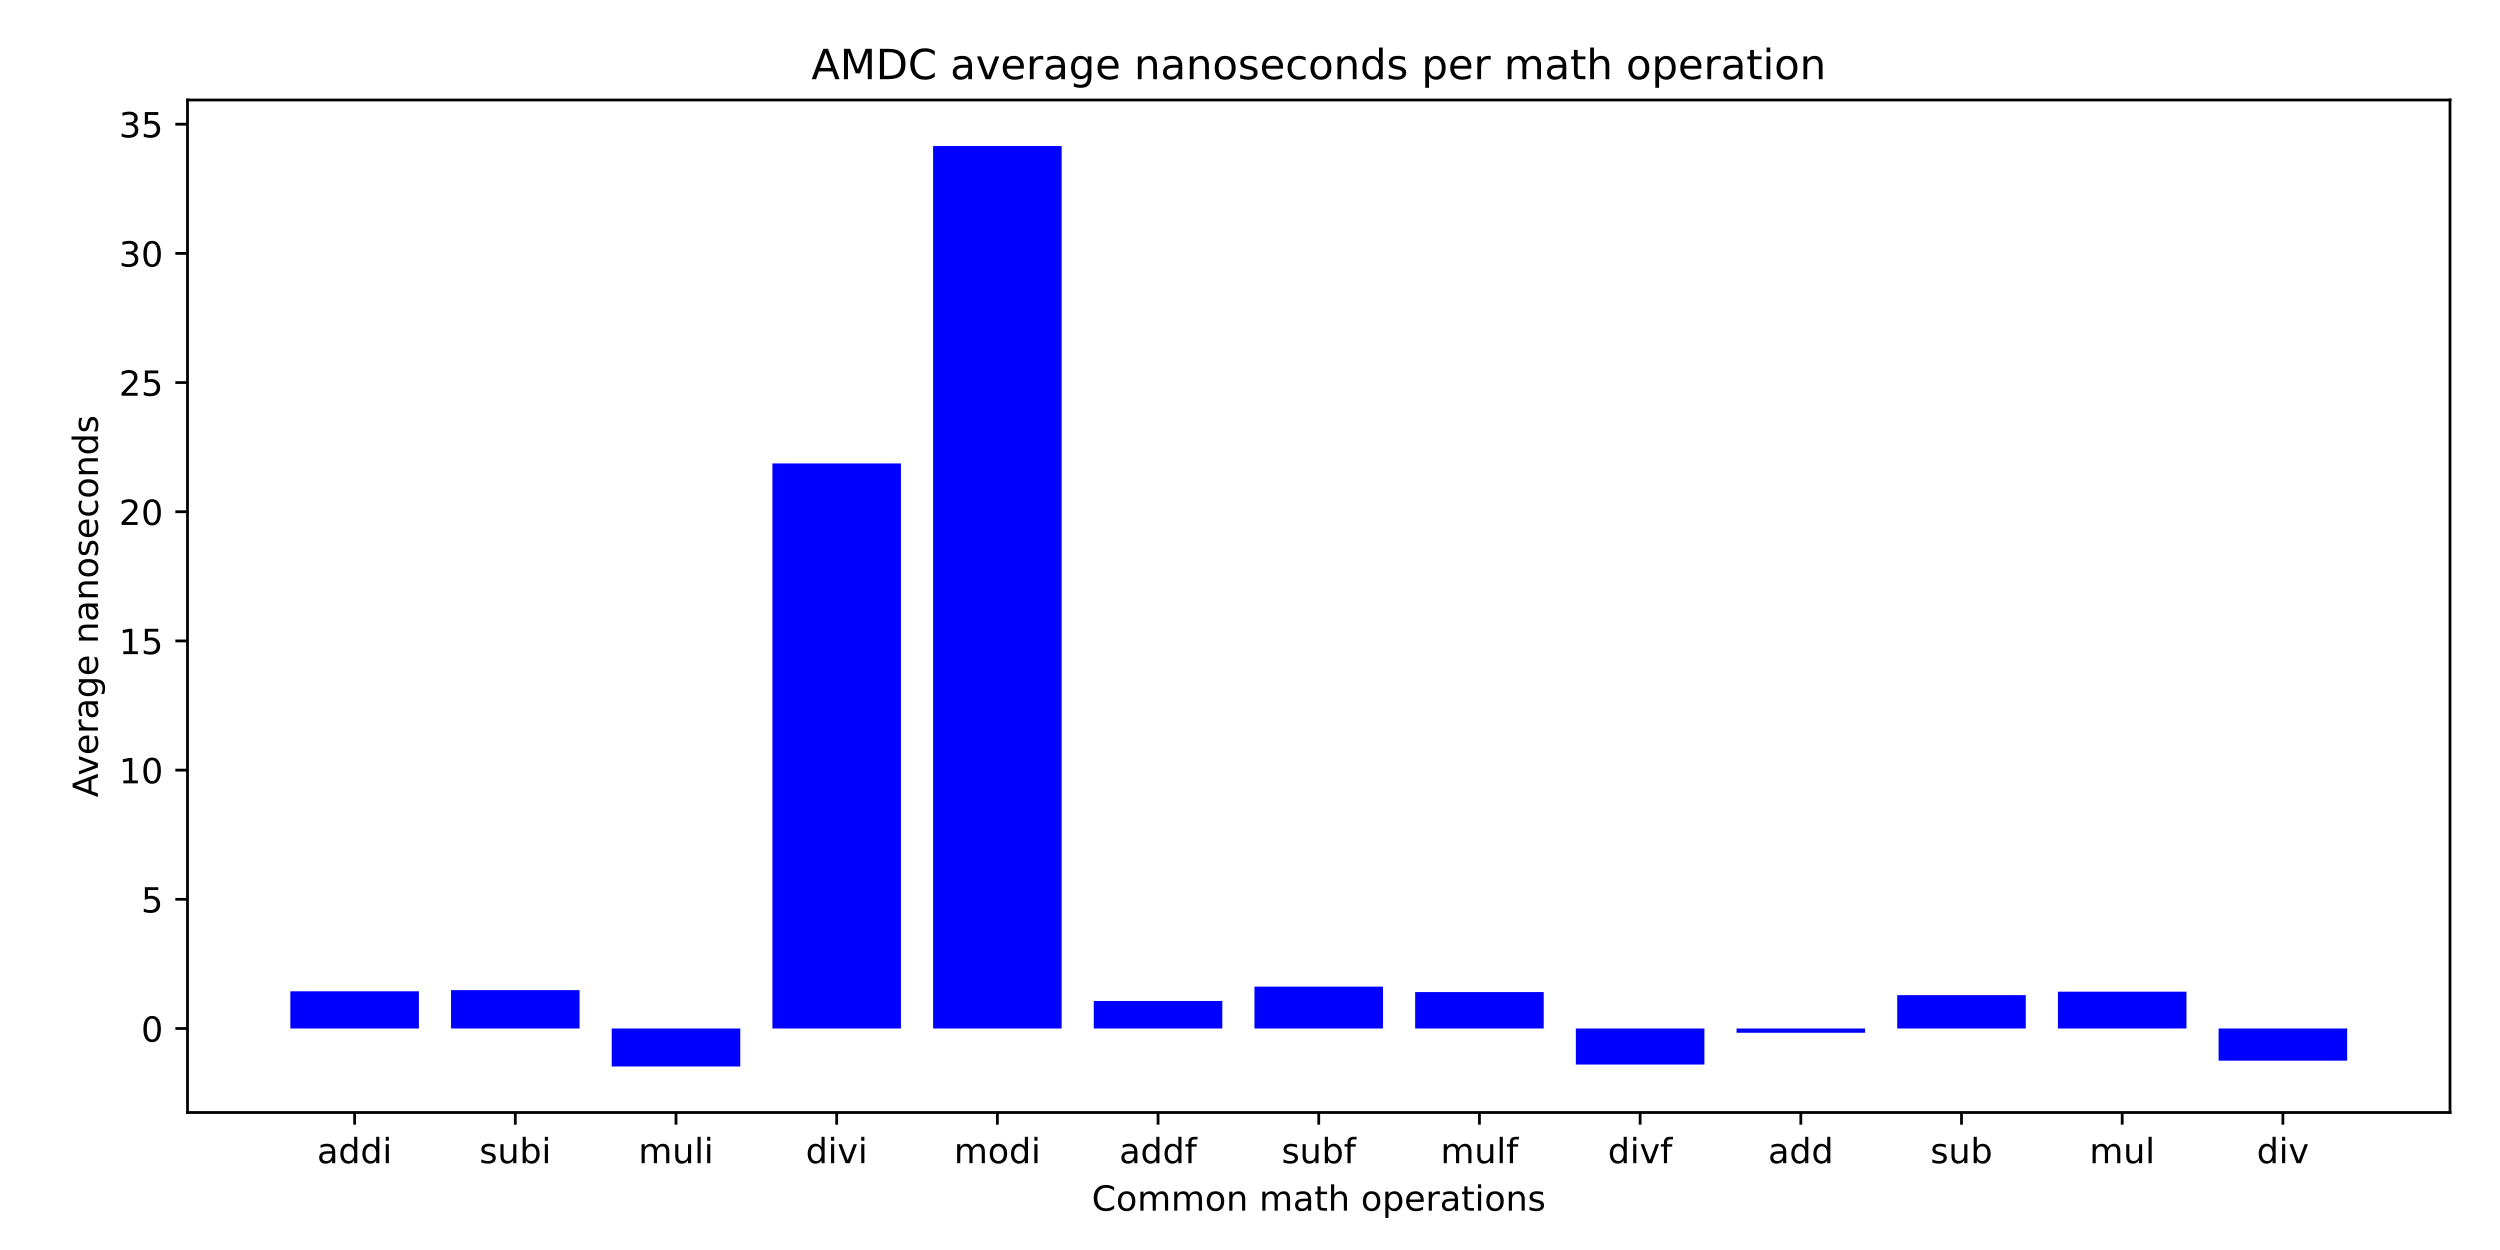
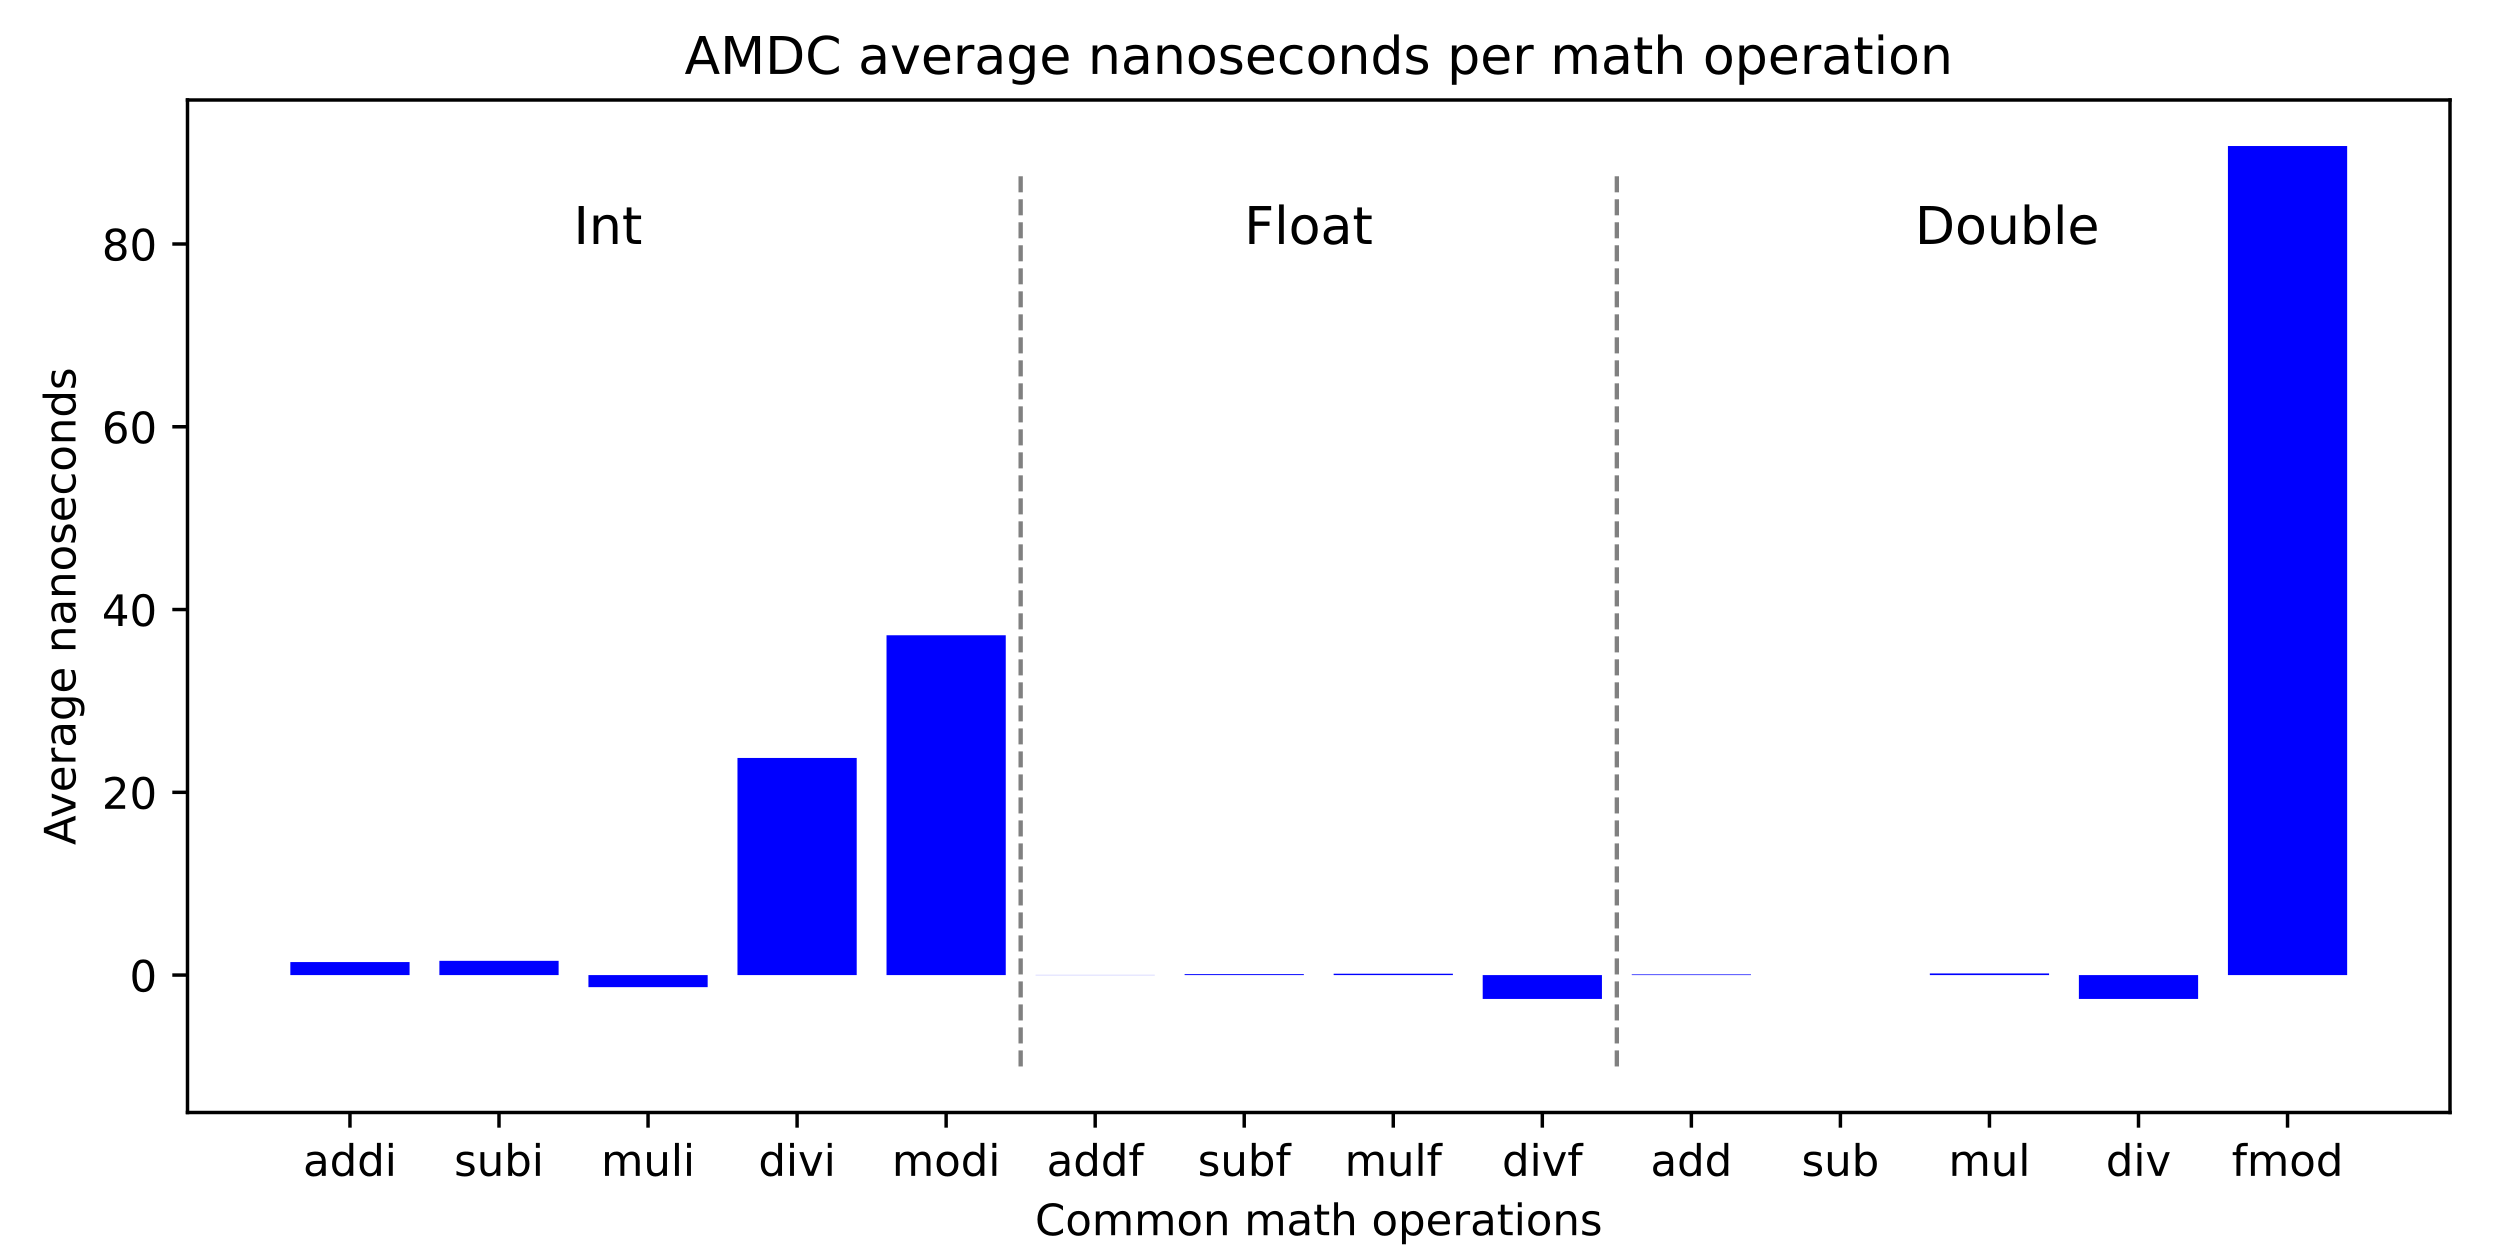
- <svg xmlns="http://www.w3.org/2000/svg" xmlns:xlink="http://www.w3.org/1999/xlink" width="720pt" height="360pt" viewBox="0 0 720 360" version="1.1">
+ <svg xmlns="http://www.w3.org/2000/svg" xmlns:xlink="http://www.w3.org/1999/xlink" width="576pt" height="288pt" viewBox="0 0 576 288" version="1.1">
  <defs>
    <style type="text/css">*{stroke-linejoin: round; stroke-linecap: butt}</style>
  </defs>
  <g id="figure_1">
    <g id="patch_1">
-       <path d="M 0 360  L 720 360  L 720 0  L 0 0  z " style="fill: #ffffff" />
+       <path d="M 0 288  L 576 288  L 576 0  L 0 0  z " style="fill: #ffffff" />
    </g>
    <g id="axes_1">
      <g id="patch_2">
-         <path d="M 54 320.4  L 705.6 320.4  L 705.6 28.8  L 54 28.8  z " style="fill: #ffffff" />
+         <path d="M 43.2 256.32  L 564.48 256.32  L 564.48 23.04  L 43.2 23.04  z " style="fill: #ffffff" />
      </g>
      <g id="patch_3">
-         <path d="M 83.618 296.207  L 120.641 296.207  L 120.641 285.492  L 83.618 285.492  z " clip-path="url(#p9a85134323)" style="fill: #0000ff" />
+         <path d="M 66.895 224.661  L 94.366 224.661  L 94.366 221.66  L 66.895 221.66  z " clip-path="url(#p91ef64f4e0)" style="fill: #0000ff" />
      </g>
      <g id="patch_4">
-         <path d="M 129.897 296.207  L 166.919 296.207  L 166.919 285.157  L 129.897 285.157  z " clip-path="url(#p9a85134323)" style="fill: #0000ff" />
+         <path d="M 101.234 224.661  L 128.706 224.661  L 128.706 221.376  L 101.234 221.376  z " clip-path="url(#p91ef64f4e0)" style="fill: #0000ff" />
      </g>
      <g id="patch_5">
-         <path d="M 176.175 296.207  L 213.198 296.207  L 213.198 307.145  L 176.175 307.145  z " clip-path="url(#p9a85134323)" style="fill: #0000ff" />
+         <path d="M 135.574 224.661  L 163.046 224.661  L 163.046 227.44  L 135.574 227.44  z " clip-path="url(#p91ef64f4e0)" style="fill: #0000ff" />
      </g>
      <g id="patch_6">
-         <path d="M 222.453 296.207  L 259.476 296.207  L 259.476 133.469  L 222.453 133.469  z " clip-path="url(#p9a85134323)" style="fill: #0000ff" />
+         <path d="M 169.914 224.661  L 197.386 224.661  L 197.386 174.632  L 169.914 174.632  z " clip-path="url(#p91ef64f4e0)" style="fill: #0000ff" />
      </g>
      <g id="patch_7">
-         <path d="M 268.732 296.207  L 305.755 296.207  L 305.755 42.055  L 268.732 42.055  z " clip-path="url(#p9a85134323)" style="fill: #0000ff" />
+         <path d="M 204.254 224.661  L 231.726 224.661  L 231.726 146.365  L 204.254 146.365  z " clip-path="url(#p91ef64f4e0)" style="fill: #0000ff" />
      </g>
      <g id="patch_8">
-         <path d="M 315.01 296.207  L 352.033 296.207  L 352.033 288.282  L 315.01 288.282  z " clip-path="url(#p9a85134323)" style="fill: #0000ff" />
+         <path d="M 238.594 224.661  L 266.066 224.661  L 266.066 224.629  L 238.594 224.629  z " clip-path="url(#p91ef64f4e0)" style="fill: #0000ff" />
      </g>
      <g id="patch_9">
-         <path d="M 361.289 296.207  L 398.311 296.207  L 398.311 284.152  L 361.289 284.152  z " clip-path="url(#p9a85134323)" style="fill: #0000ff" />
+         <path d="M 272.934 224.661  L 300.406 224.661  L 300.406 224.44  L 272.934 224.44  z " clip-path="url(#p91ef64f4e0)" style="fill: #0000ff" />
      </g>
      <g id="patch_10">
-         <path d="M 407.567 296.207  L 444.59 296.207  L 444.59 285.715  L 407.567 285.715  z " clip-path="url(#p9a85134323)" style="fill: #0000ff" />
+         <path d="M 307.274 224.661  L 334.746 224.661  L 334.746 224.345  L 307.274 224.345  z " clip-path="url(#p91ef64f4e0)" style="fill: #0000ff" />
      </g>
      <g id="patch_11">
-         <path d="M 453.845 296.207  L 490.868 296.207  L 490.868 306.587  L 453.845 306.587  z " clip-path="url(#p9a85134323)" style="fill: #0000ff" />
+         <path d="M 341.614 224.661  L 369.086 224.661  L 369.086 230.156  L 341.614 230.156  z " clip-path="url(#p91ef64f4e0)" style="fill: #0000ff" />
      </g>
      <g id="patch_12">
-         <path d="M 500.124 296.207  L 537.147 296.207  L 537.147 297.435  L 500.124 297.435  z " clip-path="url(#p9a85134323)" style="fill: #0000ff" />
+         <path d="M 375.954 224.661  L 403.426 224.661  L 403.426 224.503  L 375.954 224.503  z " clip-path="url(#p91ef64f4e0)" style="fill: #0000ff" />
      </g>
      <g id="patch_13">
-         <path d="M 546.402 296.207  L 583.425 296.207  L 583.425 286.608  L 546.402 286.608  z " clip-path="url(#p9a85134323)" style="fill: #0000ff" />
+         <path d="M 410.294 224.661  L 437.766 224.661  L 437.766 224.661  L 410.294 224.661  z " clip-path="url(#p91ef64f4e0)" style="fill: #0000ff" />
      </g>
      <g id="patch_14">
-         <path d="M 592.681 296.207  L 629.703 296.207  L 629.703 285.603  L 592.681 285.603  z " clip-path="url(#p9a85134323)" style="fill: #0000ff" />
+         <path d="M 444.634 224.661  L 472.106 224.661  L 472.106 224.282  L 444.634 224.282  z " clip-path="url(#p91ef64f4e0)" style="fill: #0000ff" />
      </g>
      <g id="patch_15">
-         <path d="M 638.959 296.207  L 675.982 296.207  L 675.982 305.471  L 638.959 305.471  z " clip-path="url(#p9a85134323)" style="fill: #0000ff" />
+         <path d="M 478.974 224.661  L 506.446 224.661  L 506.446 230.156  L 478.974 230.156  z " clip-path="url(#p91ef64f4e0)" style="fill: #0000ff" />
+       </g>
+       <g id="patch_16">
+         <path d="M 513.314 224.661  L 540.785 224.661  L 540.785 33.644  L 513.314 33.644  z " clip-path="url(#p91ef64f4e0)" style="fill: #0000ff" />
      </g>
      <g id="matplotlib.axis_1">
        <g id="xtick_1">
          <g id="line2d_1">
            <defs>
-               <path id="m09cbfc9747" d="M 0 0  L 0 3.5  " style="stroke: #000000; stroke-width: 0.8" />
+               <path id="mcc74565d2a" d="M 0 0  L 0 3.5  " style="stroke: #000000; stroke-width: 0.8" />
            </defs>
            <g>
-               <use xlink:href="#m09cbfc9747" x="102.13" y="320.4" style="stroke: #000000; stroke-width: 0.8" />
+               <use xlink:href="#mcc74565d2a" x="80.631" y="256.32" style="stroke: #000000; stroke-width: 0.8" />
            </g>
          </g>
          <g id="text_1">
-             <g transform="translate(91.32798 334.9984) scale(0.1 -0.1)">
+             <g transform="translate(69.82895 270.9184) scale(0.1 -0.1)">
              <defs>
                <path id="DejaVuSans-61" d="M 2194 1759  Q 1497 1759 1228 1600  Q 959 1441 959 1056  Q 959 750 1161 570  Q 1363 391 1709 391  Q 2188 391 2477 730  Q 2766 1069 2766 1631  L 2766 1759  L 2194 1759  z M 3341 1997  L 3341 0  L 2766 0  L 2766 531  Q 2569 213 2275 61  Q 1981 -91 1556 -91  Q 1019 -91 701 211  Q 384 513 384 1019  Q 384 1609 779 1909  Q 1175 2209 1959 2209  L 2766 2209  L 2766 2266  Q 2766 2663 2505 2880  Q 2244 3097 1772 3097  Q 1472 3097 1187 3025  Q 903 2953 641 2809  L 641 3341  Q 956 3463 1253 3523  Q 1550 3584 1831 3584  Q 2591 3584 2966 3190  Q 3341 2797 3341 1997  z " transform="scale(0.015625)" />
                <path id="DejaVuSans-64" d="M 2906 2969  L 2906 4863  L 3481 4863  L 3481 0  L 2906 0  L 2906 525  Q 2725 213 2448 61  Q 2172 -91 1784 -91  Q 1150 -91 751 415  Q 353 922 353 1747  Q 353 2572 751 3078  Q 1150 3584 1784 3584  Q 2172 3584 2448 3432  Q 2725 3281 2906 2969  z M 947 1747  Q 947 1113 1208 752  Q 1469 391 1925 391  Q 2381 391 2643 752  Q 2906 1113 2906 1747  Q 2906 2381 2643 2742  Q 2381 3103 1925 3103  Q 1469 3103 1208 2742  Q 947 2381 947 1747  z " transform="scale(0.015625)" />
                <path id="DejaVuSans-69" d="M 603 3500  L 1178 3500  L 1178 0  L 603 0  L 603 3500  z M 603 4863  L 1178 4863  L 1178 4134  L 603 4134  L 603 4863  z " transform="scale(0.015625)" />
              </defs>
              <use xlink:href="#DejaVuSans-61" />
              <use xlink:href="#DejaVuSans-64" x="61.279" />
              <use xlink:href="#DejaVuSans-64" x="124.756" />
              <use xlink:href="#DejaVuSans-69" x="188.232" />
            </g>
          </g>
        </g>
        <g id="xtick_2">
          <g id="line2d_2">
            <g>
-               <use xlink:href="#m09cbfc9747" x="148.408" y="320.4" style="stroke: #000000; stroke-width: 0.8" />
+               <use xlink:href="#mcc74565d2a" x="114.97" y="256.32" style="stroke: #000000; stroke-width: 0.8" />
            </g>
          </g>
          <g id="text_2">
-             <g transform="translate(138.0712 334.9984) scale(0.1 -0.1)">
+             <g transform="translate(104.6337 270.9184) scale(0.1 -0.1)">
              <defs>
                <path id="DejaVuSans-73" d="M 2834 3397  L 2834 2853  Q 2591 2978 2328 3040  Q 2066 3103 1784 3103  Q 1356 3103 1142 2972  Q 928 2841 928 2578  Q 928 2378 1081 2264  Q 1234 2150 1697 2047  L 1894 2003  Q 2506 1872 2764 1633  Q 3022 1394 3022 966  Q 3022 478 2636 193  Q 2250 -91 1575 -91  Q 1294 -91 989 -36  Q 684 19 347 128  L 347 722  Q 666 556 975 473  Q 1284 391 1588 391  Q 1994 391 2212 530  Q 2431 669 2431 922  Q 2431 1156 2273 1281  Q 2116 1406 1581 1522  L 1381 1569  Q 847 1681 609 1914  Q 372 2147 372 2553  Q 372 3047 722 3315  Q 1072 3584 1716 3584  Q 2034 3584 2315 3537  Q 2597 3491 2834 3397  z " transform="scale(0.015625)" />
                <path id="DejaVuSans-75" d="M 544 1381  L 544 3500  L 1119 3500  L 1119 1403  Q 1119 906 1312 657  Q 1506 409 1894 409  Q 2359 409 2629 706  Q 2900 1003 2900 1516  L 2900 3500  L 3475 3500  L 3475 0  L 2900 0  L 2900 538  Q 2691 219 2414 64  Q 2138 -91 1772 -91  Q 1169 -91 856 284  Q 544 659 544 1381  z M 1991 3584  L 1991 3584  z " transform="scale(0.015625)" />
                <path id="DejaVuSans-62" d="M 3116 1747  Q 3116 2381 2855 2742  Q 2594 3103 2138 3103  Q 1681 3103 1420 2742  Q 1159 2381 1159 1747  Q 1159 1113 1420 752  Q 1681 391 2138 391  Q 2594 391 2855 752  Q 3116 1113 3116 1747  z M 1159 2969  Q 1341 3281 1617 3432  Q 1894 3584 2278 3584  Q 2916 3584 3314 3078  Q 3713 2572 3713 1747  Q 3713 922 3314 415  Q 2916 -91 2278 -91  Q 1894 -91 1617 61  Q 1341 213 1159 525  L 1159 0  L 581 0  L 581 4863  L 1159 4863  L 1159 2969  z " transform="scale(0.015625)" />
              </defs>
              <use xlink:href="#DejaVuSans-73" />
              <use xlink:href="#DejaVuSans-75" x="52.1" />
              <use xlink:href="#DejaVuSans-62" x="115.479" />
              <use xlink:href="#DejaVuSans-69" x="178.955" />
            </g>
          </g>
        </g>
        <g id="xtick_3">
          <g id="line2d_3">
            <g>
-               <use xlink:href="#m09cbfc9747" x="194.686" y="320.4" style="stroke: #000000; stroke-width: 0.8" />
+               <use xlink:href="#mcc74565d2a" x="149.31" y="256.32" style="stroke: #000000; stroke-width: 0.8" />
            </g>
          </g>
          <g id="text_3">
-             <g transform="translate(183.8692 334.9984) scale(0.1 -0.1)">
+             <g transform="translate(138.4932 270.9184) scale(0.1 -0.1)">
              <defs>
                <path id="DejaVuSans-6d" d="M 3328 2828  Q 3544 3216 3844 3400  Q 4144 3584 4550 3584  Q 5097 3584 5394 3201  Q 5691 2819 5691 2113  L 5691 0  L 5113 0  L 5113 2094  Q 5113 2597 4934 2840  Q 4756 3084 4391 3084  Q 3944 3084 3684 2787  Q 3425 2491 3425 1978  L 3425 0  L 2847 0  L 2847 2094  Q 2847 2600 2669 2842  Q 2491 3084 2119 3084  Q 1678 3084 1418 2786  Q 1159 2488 1159 1978  L 1159 0  L 581 0  L 581 3500  L 1159 3500  L 1159 2956  Q 1356 3278 1631 3431  Q 1906 3584 2284 3584  Q 2666 3584 2933 3390  Q 3200 3197 3328 2828  z " transform="scale(0.015625)" />
                <path id="DejaVuSans-6c" d="M 603 4863  L 1178 4863  L 1178 0  L 603 0  L 603 4863  z " transform="scale(0.015625)" />
              </defs>
              <use xlink:href="#DejaVuSans-6d" />
              <use xlink:href="#DejaVuSans-75" x="97.412" />
              <use xlink:href="#DejaVuSans-6c" x="160.791" />
              <use xlink:href="#DejaVuSans-69" x="188.574" />
            </g>
          </g>
        </g>
        <g id="xtick_4">
          <g id="line2d_4">
            <g>
-               <use xlink:href="#m09cbfc9747" x="240.965" y="320.4" style="stroke: #000000; stroke-width: 0.8" />
+               <use xlink:href="#mcc74565d2a" x="183.65" y="256.32" style="stroke: #000000; stroke-width: 0.8" />
            </g>
          </g>
          <g id="text_4">
-             <g transform="translate(232.0531 334.9984) scale(0.1 -0.1)">
+             <g transform="translate(174.7386 270.9184) scale(0.1 -0.1)">
              <defs>
                <path id="DejaVuSans-76" d="M 191 3500  L 800 3500  L 1894 563  L 2988 3500  L 3597 3500  L 2284 0  L 1503 0  L 191 3500  z " transform="scale(0.015625)" />
              </defs>
              <use xlink:href="#DejaVuSans-64" />
              <use xlink:href="#DejaVuSans-69" x="63.477" />
              <use xlink:href="#DejaVuSans-76" x="91.26" />
              <use xlink:href="#DejaVuSans-69" x="150.439" />
            </g>
          </g>
        </g>
        <g id="xtick_5">
          <g id="line2d_5">
            <g>
-               <use xlink:href="#m09cbfc9747" x="287.243" y="320.4" style="stroke: #000000; stroke-width: 0.8" />
+               <use xlink:href="#mcc74565d2a" x="217.99" y="256.32" style="stroke: #000000; stroke-width: 0.8" />
            </g>
          </g>
          <g id="text_5">
-             <g transform="translate(274.7502 334.9984) scale(0.1 -0.1)">
+             <g transform="translate(205.4972 270.9184) scale(0.1 -0.1)">
              <defs>
                <path id="DejaVuSans-6f" d="M 1959 3097  Q 1497 3097 1228 2736  Q 959 2375 959 1747  Q 959 1119 1226 758  Q 1494 397 1959 397  Q 2419 397 2687 759  Q 2956 1122 2956 1747  Q 2956 2369 2687 2733  Q 2419 3097 1959 3097  z M 1959 3584  Q 2709 3584 3137 3096  Q 3566 2609 3566 1747  Q 3566 888 3137 398  Q 2709 -91 1959 -91  Q 1206 -91 779 398  Q 353 888 353 1747  Q 353 2609 779 3096  Q 1206 3584 1959 3584  z " transform="scale(0.015625)" />
              </defs>
              <use xlink:href="#DejaVuSans-6d" />
              <use xlink:href="#DejaVuSans-6f" x="97.412" />
              <use xlink:href="#DejaVuSans-64" x="158.594" />
              <use xlink:href="#DejaVuSans-69" x="222.07" />
            </g>
          </g>
        </g>
        <g id="xtick_6">
          <g id="line2d_6">
            <g>
-               <use xlink:href="#m09cbfc9747" x="333.522" y="320.4" style="stroke: #000000; stroke-width: 0.8" />
+               <use xlink:href="#mcc74565d2a" x="252.33" y="256.32" style="stroke: #000000; stroke-width: 0.8" />
            </g>
          </g>
          <g id="text_6">
-             <g transform="translate(322.3489 334.9984) scale(0.1 -0.1)">
+             <g transform="translate(241.1575 270.9184) scale(0.1 -0.1)">
              <defs>
                <path id="DejaVuSans-66" d="M 2375 4863  L 2375 4384  L 1825 4384  Q 1516 4384 1395 4259  Q 1275 4134 1275 3809  L 1275 3500  L 2222 3500  L 2222 3053  L 1275 3053  L 1275 0  L 697 0  L 697 3053  L 147 3053  L 147 3500  L 697 3500  L 697 3744  Q 697 4328 969 4595  Q 1241 4863 1831 4863  L 2375 4863  z " transform="scale(0.015625)" />
              </defs>
              <use xlink:href="#DejaVuSans-61" />
              <use xlink:href="#DejaVuSans-64" x="61.279" />
              <use xlink:href="#DejaVuSans-64" x="124.756" />
              <use xlink:href="#DejaVuSans-66" x="188.232" />
            </g>
          </g>
        </g>
        <g id="xtick_7">
          <g id="line2d_7">
            <g>
-               <use xlink:href="#m09cbfc9747" x="379.8" y="320.4" style="stroke: #000000; stroke-width: 0.8" />
+               <use xlink:href="#mcc74565d2a" x="286.67" y="256.32" style="stroke: #000000; stroke-width: 0.8" />
            </g>
          </g>
          <g id="text_7">
-             <g transform="translate(369.0922 334.9984) scale(0.1 -0.1)">
+             <g transform="translate(275.9622 270.9184) scale(0.1 -0.1)">
              <use xlink:href="#DejaVuSans-73" />
              <use xlink:href="#DejaVuSans-75" x="52.1" />
              <use xlink:href="#DejaVuSans-62" x="115.479" />
              <use xlink:href="#DejaVuSans-66" x="178.955" />
            </g>
          </g>
        </g>
        <g id="xtick_8">
          <g id="line2d_8">
            <g>
-               <use xlink:href="#m09cbfc9747" x="426.078" y="320.4" style="stroke: #000000; stroke-width: 0.8" />
+               <use xlink:href="#mcc74565d2a" x="321.01" y="256.32" style="stroke: #000000; stroke-width: 0.8" />
            </g>
          </g>
          <g id="text_8">
-             <g transform="translate(414.8901 334.9984) scale(0.1 -0.1)">
+             <g transform="translate(309.8217 270.9184) scale(0.1 -0.1)">
              <use xlink:href="#DejaVuSans-6d" />
              <use xlink:href="#DejaVuSans-75" x="97.412" />
              <use xlink:href="#DejaVuSans-6c" x="160.791" />
              <use xlink:href="#DejaVuSans-66" x="188.574" />
            </g>
          </g>
        </g>
        <g id="xtick_9">
          <g id="line2d_9">
            <g>
-               <use xlink:href="#m09cbfc9747" x="472.357" y="320.4" style="stroke: #000000; stroke-width: 0.8" />
+               <use xlink:href="#mcc74565d2a" x="355.35" y="256.32" style="stroke: #000000; stroke-width: 0.8" />
            </g>
          </g>
          <g id="text_9">
-             <g transform="translate(463.074 334.9984) scale(0.1 -0.1)">
+             <g transform="translate(346.0671 270.9184) scale(0.1 -0.1)">
              <use xlink:href="#DejaVuSans-64" />
              <use xlink:href="#DejaVuSans-69" x="63.477" />
              <use xlink:href="#DejaVuSans-76" x="91.26" />
              <use xlink:href="#DejaVuSans-66" x="150.439" />
            </g>
          </g>
        </g>
        <g id="xtick_10">
          <g id="line2d_10">
            <g>
-               <use xlink:href="#m09cbfc9747" x="518.635" y="320.4" style="stroke: #000000; stroke-width: 0.8" />
+               <use xlink:href="#mcc74565d2a" x="389.69" y="256.32" style="stroke: #000000; stroke-width: 0.8" />
            </g>
          </g>
          <g id="text_10">
-             <g transform="translate(509.2227 334.9984) scale(0.1 -0.1)">
+             <g transform="translate(380.2773 270.9184) scale(0.1 -0.1)">
              <use xlink:href="#DejaVuSans-61" />
              <use xlink:href="#DejaVuSans-64" x="61.279" />
              <use xlink:href="#DejaVuSans-64" x="124.756" />
            </g>
          </g>
        </g>
        <g id="xtick_11">
          <g id="line2d_11">
            <g>
-               <use xlink:href="#m09cbfc9747" x="564.914" y="320.4" style="stroke: #000000; stroke-width: 0.8" />
+               <use xlink:href="#mcc74565d2a" x="424.03" y="256.32" style="stroke: #000000; stroke-width: 0.8" />
            </g>
          </g>
          <g id="text_11">
-             <g transform="translate(555.966 334.9984) scale(0.1 -0.1)">
+             <g transform="translate(415.0821 270.9184) scale(0.1 -0.1)">
              <use xlink:href="#DejaVuSans-73" />
              <use xlink:href="#DejaVuSans-75" x="52.1" />
              <use xlink:href="#DejaVuSans-62" x="115.479" />
            </g>
          </g>
        </g>
        <g id="xtick_12">
          <g id="line2d_12">
            <g>
-               <use xlink:href="#m09cbfc9747" x="611.192" y="320.4" style="stroke: #000000; stroke-width: 0.8" />
+               <use xlink:href="#mcc74565d2a" x="458.37" y="256.32" style="stroke: #000000; stroke-width: 0.8" />
            </g>
          </g>
          <g id="text_12">
-             <g transform="translate(601.7639 334.9984) scale(0.1 -0.1)">
+             <g transform="translate(448.9415 270.9184) scale(0.1 -0.1)">
              <use xlink:href="#DejaVuSans-6d" />
              <use xlink:href="#DejaVuSans-75" x="97.412" />
              <use xlink:href="#DejaVuSans-6c" x="160.791" />
            </g>
          </g>
        </g>
        <g id="xtick_13">
          <g id="line2d_13">
            <g>
-               <use xlink:href="#m09cbfc9747" x="657.47" y="320.4" style="stroke: #000000; stroke-width: 0.8" />
+               <use xlink:href="#mcc74565d2a" x="492.71" y="256.32" style="stroke: #000000; stroke-width: 0.8" />
            </g>
          </g>
          <g id="text_13">
-             <g transform="translate(649.9478 334.9984) scale(0.1 -0.1)">
+             <g transform="translate(485.1869 270.9184) scale(0.1 -0.1)">
              <use xlink:href="#DejaVuSans-64" />
              <use xlink:href="#DejaVuSans-69" x="63.477" />
              <use xlink:href="#DejaVuSans-76" x="91.26" />
            </g>
          </g>
        </g>
-         <g id="text_14">
-           <g transform="translate(314.4273 348.6766) scale(0.1 -0.1)">
+         <g id="xtick_14">
+           <g id="line2d_14">
+             <g>
+               <use xlink:href="#mcc74565d2a" x="527.049" y="256.32" style="stroke: #000000; stroke-width: 0.8" />
+             </g>
+           </g>
+           <g id="text_14">
+             <g transform="translate(514.1854 270.9184) scale(0.1 -0.1)">
+               <use xlink:href="#DejaVuSans-66" />
+               <use xlink:href="#DejaVuSans-6d" x="35.205" />
+               <use xlink:href="#DejaVuSans-6f" x="132.617" />
+               <use xlink:href="#DejaVuSans-64" x="193.799" />
+             </g>
+           </g>
+         </g>
+         <g id="text_15">
+           <g transform="translate(238.4673 284.5966) scale(0.1 -0.1)">
            <defs>
              <path id="DejaVuSans-43" d="M 4122 4306  L 4122 3641  Q 3803 3938 3442 4084  Q 3081 4231 2675 4231  Q 1875 4231 1450 3742  Q 1025 3253 1025 2328  Q 1025 1406 1450 917  Q 1875 428 2675 428  Q 3081 428 3442 575  Q 3803 722 4122 1019  L 4122 359  Q 3791 134 3420 21  Q 3050 -91 2638 -91  Q 1578 -91 968 557  Q 359 1206 359 2328  Q 359 3453 968 4101  Q 1578 4750 2638 4750  Q 3056 4750 3426 4639  Q 3797 4528 4122 4306  z " transform="scale(0.015625)" />
              <path id="DejaVuSans-6e" d="M 3513 2113  L 3513 0  L 2938 0  L 2938 2094  Q 2938 2591 2744 2837  Q 2550 3084 2163 3084  Q 1697 3084 1428 2787  Q 1159 2491 1159 1978  L 1159 0  L 581 0  L 581 3500  L 1159 3500  L 1159 2956  Q 1366 3272 1645 3428  Q 1925 3584 2291 3584  Q 2894 3584 3203 3211  Q 3513 2838 3513 2113  z " transform="scale(0.015625)" />
              <path id="DejaVuSans-20" transform="scale(0.015625)" />
              <path id="DejaVuSans-74" d="M 1172 4494  L 1172 3500  L 2356 3500  L 2356 3053  L 1172 3053  L 1172 1153  Q 1172 725 1289 603  Q 1406 481 1766 481  L 2356 481  L 2356 0  L 1766 0  Q 1100 0 847 248  Q 594 497 594 1153  L 594 3053  L 172 3053  L 172 3500  L 594 3500  L 594 4494  L 1172 4494  z " transform="scale(0.015625)" />
              <path id="DejaVuSans-68" d="M 3513 2113  L 3513 0  L 2938 0  L 2938 2094  Q 2938 2591 2744 2837  Q 2550 3084 2163 3084  Q 1697 3084 1428 2787  Q 1159 2491 1159 1978  L 1159 0  L 581 0  L 581 4863  L 1159 4863  L 1159 2956  Q 1366 3272 1645 3428  Q 1925 3584 2291 3584  Q 2894 3584 3203 3211  Q 3513 2838 3513 2113  z " transform="scale(0.015625)" />
              <path id="DejaVuSans-70" d="M 1159 525  L 1159 -1331  L 581 -1331  L 581 3500  L 1159 3500  L 1159 2969  Q 1341 3281 1617 3432  Q 1894 3584 2278 3584  Q 2916 3584 3314 3078  Q 3713 2572 3713 1747  Q 3713 922 3314 415  Q 2916 -91 2278 -91  Q 1894 -91 1617 61  Q 1341 213 1159 525  z M 3116 1747  Q 3116 2381 2855 2742  Q 2594 3103 2138 3103  Q 1681 3103 1420 2742  Q 1159 2381 1159 1747  Q 1159 1113 1420 752  Q 1681 391 2138 391  Q 2594 391 2855 752  Q 3116 1113 3116 1747  z " transform="scale(0.015625)" />
              <path id="DejaVuSans-65" d="M 3597 1894  L 3597 1613  L 953 1613  Q 991 1019 1311 708  Q 1631 397 2203 397  Q 2534 397 2845 478  Q 3156 559 3463 722  L 3463 178  Q 3153 47 2828 -22  Q 2503 -91 2169 -91  Q 1331 -91 842 396  Q 353 884 353 1716  Q 353 2575 817 3079  Q 1281 3584 2069 3584  Q 2775 3584 3186 3129  Q 3597 2675 3597 1894  z M 3022 2063  Q 3016 2534 2758 2815  Q 2500 3097 2075 3097  Q 1594 3097 1305 2825  Q 1016 2553 972 2059  L 3022 2063  z " transform="scale(0.015625)" />
              <path id="DejaVuSans-72" d="M 2631 2963  Q 2534 3019 2420 3045  Q 2306 3072 2169 3072  Q 1681 3072 1420 2755  Q 1159 2438 1159 1844  L 1159 0  L 581 0  L 581 3500  L 1159 3500  L 1159 2956  Q 1341 3275 1631 3429  Q 1922 3584 2338 3584  Q 2397 3584 2469 3576  Q 2541 3569 2628 3553  L 2631 2963  z " transform="scale(0.015625)" />
            </defs>
            <use xlink:href="#DejaVuSans-43" />
            <use xlink:href="#DejaVuSans-6f" x="69.824" />
            <use xlink:href="#DejaVuSans-6d" x="131.006" />
            <use xlink:href="#DejaVuSans-6d" x="228.418" />
            <use xlink:href="#DejaVuSans-6f" x="325.83" />
            <use xlink:href="#DejaVuSans-6e" x="387.012" />
            <use xlink:href="#DejaVuSans-20" x="450.391" />
            <use xlink:href="#DejaVuSans-6d" x="482.178" />
            <use xlink:href="#DejaVuSans-61" x="579.59" />
            <use xlink:href="#DejaVuSans-74" x="640.869" />
            <use xlink:href="#DejaVuSans-68" x="680.078" />
            <use xlink:href="#DejaVuSans-20" x="743.457" />
            <use xlink:href="#DejaVuSans-6f" x="775.244" />
            <use xlink:href="#DejaVuSans-70" x="836.426" />
            <use xlink:href="#DejaVuSans-65" x="899.902" />
            <use xlink:href="#DejaVuSans-72" x="961.426" />
            <use xlink:href="#DejaVuSans-61" x="1002.539" />
            <use xlink:href="#DejaVuSans-74" x="1063.818" />
            <use xlink:href="#DejaVuSans-69" x="1103.027" />
            <use xlink:href="#DejaVuSans-6f" x="1130.811" />
            <use xlink:href="#DejaVuSans-6e" x="1191.992" />
            <use xlink:href="#DejaVuSans-73" x="1255.371" />
          </g>
        </g>
      </g>
      <g id="matplotlib.axis_2">
        <g id="ytick_1">
-           <g id="line2d_14">
+           <g id="line2d_15">
            <defs>
-               <path id="m2eb6aadaed" d="M 0 0  L -3.5 0  " style="stroke: #000000; stroke-width: 0.8" />
+               <path id="mf7e8e9912a" d="M 0 0  L -3.5 0  " style="stroke: #000000; stroke-width: 0.8" />
            </defs>
            <g>
-               <use xlink:href="#m2eb6aadaed" x="54" y="296.207" style="stroke: #000000; stroke-width: 0.8" />
-             </g>
-           </g>
-           <g id="text_15">
-             <g transform="translate(40.6375 300.0062) scale(0.1 -0.1)">
+               <use xlink:href="#mf7e8e9912a" x="43.2" y="224.661" style="stroke: #000000; stroke-width: 0.8" />
+             </g>
+           </g>
+           <g id="text_16">
+             <g transform="translate(29.8375 228.4599) scale(0.1 -0.1)">
              <defs>
                <path id="DejaVuSans-30" d="M 2034 4250  Q 1547 4250 1301 3770  Q 1056 3291 1056 2328  Q 1056 1369 1301 889  Q 1547 409 2034 409  Q 2525 409 2770 889  Q 3016 1369 3016 2328  Q 3016 3291 2770 3770  Q 2525 4250 2034 4250  z M 2034 4750  Q 2819 4750 3233 4129  Q 3647 3509 3647 2328  Q 3647 1150 3233 529  Q 2819 -91 2034 -91  Q 1250 -91 836 529  Q 422 1150 422 2328  Q 422 3509 836 4129  Q 1250 4750 2034 4750  z " transform="scale(0.015625)" />
              </defs>
              <use xlink:href="#DejaVuSans-30" />
            </g>
          </g>
        </g>
        <g id="ytick_2">
-           <g id="line2d_15">
-             <g>
-               <use xlink:href="#m2eb6aadaed" x="54" y="259.001" style="stroke: #000000; stroke-width: 0.8" />
-             </g>
-           </g>
-           <g id="text_16">
-             <g transform="translate(40.6375 262.8004) scale(0.1 -0.1)">
-               <defs>
-                 <path id="DejaVuSans-35" d="M 691 4666  L 3169 4666  L 3169 4134  L 1269 4134  L 1269 2991  Q 1406 3038 1543 3061  Q 1681 3084 1819 3084  Q 2600 3084 3056 2656  Q 3513 2228 3513 1497  Q 3513 744 3044 326  Q 2575 -91 1722 -91  Q 1428 -91 1123 -41  Q 819 9 494 109  L 494 744  Q 775 591 1075 516  Q 1375 441 1709 441  Q 2250 441 2565 725  Q 2881 1009 2881 1497  Q 2881 1984 2565 2268  Q 2250 2553 1709 2553  Q 1456 2553 1204 2497  Q 953 2441 691 2322  L 691 4666  z " transform="scale(0.015625)" />
-               </defs>
-               <use xlink:href="#DejaVuSans-35" />
-             </g>
-           </g>
-         </g>
-         <g id="ytick_3">
          <g id="line2d_16">
            <g>
-               <use xlink:href="#m2eb6aadaed" x="54" y="221.795" style="stroke: #000000; stroke-width: 0.8" />
+               <use xlink:href="#mf7e8e9912a" x="43.2" y="182.549" style="stroke: #000000; stroke-width: 0.8" />
            </g>
          </g>
          <g id="text_17">
-             <g transform="translate(34.275 225.5947) scale(0.1 -0.1)">
-               <defs>
-                 <path id="DejaVuSans-31" d="M 794 531  L 1825 531  L 1825 4091  L 703 3866  L 703 4441  L 1819 4666  L 2450 4666  L 2450 531  L 3481 531  L 3481 0  L 794 0  L 794 531  z " transform="scale(0.015625)" />
-               </defs>
-               <use xlink:href="#DejaVuSans-31" />
-               <use xlink:href="#DejaVuSans-30" x="63.623" />
-             </g>
-           </g>
-         </g>
-         <g id="ytick_4">
-           <g id="line2d_17">
-             <g>
-               <use xlink:href="#m2eb6aadaed" x="54" y="184.59" style="stroke: #000000; stroke-width: 0.8" />
-             </g>
-           </g>
-           <g id="text_18">
-             <g transform="translate(34.275 188.389) scale(0.1 -0.1)">
-               <use xlink:href="#DejaVuSans-31" />
-               <use xlink:href="#DejaVuSans-35" x="63.623" />
-             </g>
-           </g>
-         </g>
-         <g id="ytick_5">
-           <g id="line2d_18">
-             <g>
-               <use xlink:href="#m2eb6aadaed" x="54" y="147.384" style="stroke: #000000; stroke-width: 0.8" />
-             </g>
-           </g>
-           <g id="text_19">
-             <g transform="translate(34.275 151.1832) scale(0.1 -0.1)">
+             <g transform="translate(23.475 186.3486) scale(0.1 -0.1)">
              <defs>
                <path id="DejaVuSans-32" d="M 1228 531  L 3431 531  L 3431 0  L 469 0  L 469 531  Q 828 903 1448 1529  Q 2069 2156 2228 2338  Q 2531 2678 2651 2914  Q 2772 3150 2772 3378  Q 2772 3750 2511 3984  Q 2250 4219 1831 4219  Q 1534 4219 1204 4116  Q 875 4013 500 3803  L 500 4441  Q 881 4594 1212 4672  Q 1544 4750 1819 4750  Q 2544 4750 2975 4387  Q 3406 4025 3406 3419  Q 3406 3131 3298 2873  Q 3191 2616 2906 2266  Q 2828 2175 2409 1742  Q 1991 1309 1228 531  z " transform="scale(0.015625)" />
              </defs>
              <use xlink:href="#DejaVuSans-32" />
              <use xlink:href="#DejaVuSans-30" x="63.623" />
            </g>
          </g>
        </g>
-         <g id="ytick_6">
+         <g id="ytick_3">
+           <g id="line2d_17">
+             <g>
+               <use xlink:href="#mf7e8e9912a" x="43.2" y="140.438" style="stroke: #000000; stroke-width: 0.8" />
+             </g>
+           </g>
+           <g id="text_18">
+             <g transform="translate(23.475 144.2372) scale(0.1 -0.1)">
+               <defs>
+                 <path id="DejaVuSans-34" d="M 2419 4116  L 825 1625  L 2419 1625  L 2419 4116  z M 2253 4666  L 3047 4666  L 3047 1625  L 3713 1625  L 3713 1100  L 3047 1100  L 3047 0  L 2419 0  L 2419 1100  L 313 1100  L 313 1709  L 2253 4666  z " transform="scale(0.015625)" />
+               </defs>
+               <use xlink:href="#DejaVuSans-34" />
+               <use xlink:href="#DejaVuSans-30" x="63.623" />
+             </g>
+           </g>
+         </g>
+         <g id="ytick_4">
+           <g id="line2d_18">
+             <g>
+               <use xlink:href="#mf7e8e9912a" x="43.2" y="98.327" style="stroke: #000000; stroke-width: 0.8" />
+             </g>
+           </g>
+           <g id="text_19">
+             <g transform="translate(23.475 102.1259) scale(0.1 -0.1)">
+               <defs>
+                 <path id="DejaVuSans-36" d="M 2113 2584  Q 1688 2584 1439 2293  Q 1191 2003 1191 1497  Q 1191 994 1439 701  Q 1688 409 2113 409  Q 2538 409 2786 701  Q 3034 994 3034 1497  Q 3034 2003 2786 2293  Q 2538 2584 2113 2584  z M 3366 4563  L 3366 3988  Q 3128 4100 2886 4159  Q 2644 4219 2406 4219  Q 1781 4219 1451 3797  Q 1122 3375 1075 2522  Q 1259 2794 1537 2939  Q 1816 3084 2150 3084  Q 2853 3084 3261 2657  Q 3669 2231 3669 1497  Q 3669 778 3244 343  Q 2819 -91 2113 -91  Q 1303 -91 875 529  Q 447 1150 447 2328  Q 447 3434 972 4092  Q 1497 4750 2381 4750  Q 2619 4750 2861 4703  Q 3103 4656 3366 4563  z " transform="scale(0.015625)" />
+               </defs>
+               <use xlink:href="#DejaVuSans-36" />
+               <use xlink:href="#DejaVuSans-30" x="63.623" />
+             </g>
+           </g>
+         </g>
+         <g id="ytick_5">
          <g id="line2d_19">
            <g>
-               <use xlink:href="#m2eb6aadaed" x="54" y="110.178" style="stroke: #000000; stroke-width: 0.8" />
+               <use xlink:href="#mf7e8e9912a" x="43.2" y="56.215" style="stroke: #000000; stroke-width: 0.8" />
            </g>
          </g>
          <g id="text_20">
-             <g transform="translate(34.275 113.9775) scale(0.1 -0.1)">
-               <use xlink:href="#DejaVuSans-32" />
-               <use xlink:href="#DejaVuSans-35" x="63.623" />
-             </g>
-           </g>
-         </g>
-         <g id="ytick_7">
-           <g id="line2d_20">
-             <g>
-               <use xlink:href="#m2eb6aadaed" x="54" y="72.973" style="stroke: #000000; stroke-width: 0.8" />
-             </g>
-           </g>
-           <g id="text_21">
-             <g transform="translate(34.275 76.77174) scale(0.1 -0.1)">
-               <defs>
-                 <path id="DejaVuSans-33" d="M 2597 2516  Q 3050 2419 3304 2112  Q 3559 1806 3559 1356  Q 3559 666 3084 287  Q 2609 -91 1734 -91  Q 1441 -91 1130 -33  Q 819 25 488 141  L 488 750  Q 750 597 1062 519  Q 1375 441 1716 441  Q 2309 441 2620 675  Q 2931 909 2931 1356  Q 2931 1769 2642 2001  Q 2353 2234 1838 2234  L 1294 2234  L 1294 2753  L 1863 2753  Q 2328 2753 2575 2939  Q 2822 3125 2822 3475  Q 2822 3834 2567 4026  Q 2313 4219 1838 4219  Q 1578 4219 1281 4162  Q 984 4106 628 3988  L 628 4550  Q 988 4650 1302 4700  Q 1616 4750 1894 4750  Q 2613 4750 3031 4423  Q 3450 4097 3450 3541  Q 3450 3153 3228 2886  Q 3006 2619 2597 2516  z " transform="scale(0.015625)" />
-               </defs>
-               <use xlink:href="#DejaVuSans-33" />
+             <g transform="translate(23.475 60.01454) scale(0.1 -0.1)">
+               <defs>
+                 <path id="DejaVuSans-38" d="M 2034 2216  Q 1584 2216 1326 1975  Q 1069 1734 1069 1313  Q 1069 891 1326 650  Q 1584 409 2034 409  Q 2484 409 2743 651  Q 3003 894 3003 1313  Q 3003 1734 2745 1975  Q 2488 2216 2034 2216  z M 1403 2484  Q 997 2584 770 2862  Q 544 3141 544 3541  Q 544 4100 942 4425  Q 1341 4750 2034 4750  Q 2731 4750 3128 4425  Q 3525 4100 3525 3541  Q 3525 3141 3298 2862  Q 3072 2584 2669 2484  Q 3125 2378 3379 2068  Q 3634 1759 3634 1313  Q 3634 634 3220 271  Q 2806 -91 2034 -91  Q 1263 -91 848 271  Q 434 634 434 1313  Q 434 1759 690 2068  Q 947 2378 1403 2484  z M 1172 3481  Q 1172 3119 1398 2916  Q 1625 2713 2034 2713  Q 2441 2713 2670 2916  Q 2900 3119 2900 3481  Q 2900 3844 2670 4047  Q 2441 4250 2034 4250  Q 1625 4250 1398 4047  Q 1172 3844 1172 3481  z " transform="scale(0.015625)" />
+               </defs>
+               <use xlink:href="#DejaVuSans-38" />
              <use xlink:href="#DejaVuSans-30" x="63.623" />
            </g>
          </g>
        </g>
-         <g id="ytick_8">
-           <g id="line2d_21">
-             <g>
-               <use xlink:href="#m2eb6aadaed" x="54" y="35.767" style="stroke: #000000; stroke-width: 0.8" />
-             </g>
-           </g>
-           <g id="text_22">
-             <g transform="translate(34.275 39.56599) scale(0.1 -0.1)">
-               <use xlink:href="#DejaVuSans-33" />
-               <use xlink:href="#DejaVuSans-35" x="63.623" />
-             </g>
-           </g>
-         </g>
-         <g id="text_23">
-           <g transform="translate(28.19531 229.6203) rotate(-90) scale(0.1 -0.1)">
+         <g id="text_21">
+           <g transform="translate(17.39531 194.7003) rotate(-90) scale(0.1 -0.1)">
            <defs>
              <path id="DejaVuSans-41" d="M 2188 4044  L 1331 1722  L 3047 1722  L 2188 4044  z M 1831 4666  L 2547 4666  L 4325 0  L 3669 0  L 3244 1197  L 1141 1197  L 716 0  L 50 0  L 1831 4666  z " transform="scale(0.015625)" />
              <path id="DejaVuSans-67" d="M 2906 1791  Q 2906 2416 2648 2759  Q 2391 3103 1925 3103  Q 1463 3103 1205 2759  Q 947 2416 947 1791  Q 947 1169 1205 825  Q 1463 481 1925 481  Q 2391 481 2648 825  Q 2906 1169 2906 1791  z M 3481 434  Q 3481 -459 3084 -895  Q 2688 -1331 1869 -1331  Q 1566 -1331 1297 -1286  Q 1028 -1241 775 -1147  L 775 -588  Q 1028 -725 1275 -790  Q 1522 -856 1778 -856  Q 2344 -856 2625 -561  Q 2906 -266 2906 331  L 2906 616  Q 2728 306 2450 153  Q 2172 0 1784 0  Q 1141 0 747 490  Q 353 981 353 1791  Q 353 2603 747 3093  Q 1141 3584 1784 3584  Q 2172 3584 2450 3431  Q 2728 3278 2906 2969  L 2906 3500  L 3481 3500  L 3481 434  z " transform="scale(0.015625)" />
              <path id="DejaVuSans-63" d="M 3122 3366  L 3122 2828  Q 2878 2963 2633 3030  Q 2388 3097 2138 3097  Q 1578 3097 1268 2742  Q 959 2388 959 1747  Q 959 1106 1268 751  Q 1578 397 2138 397  Q 2388 397 2633 464  Q 2878 531 3122 666  L 3122 134  Q 2881 22 2623 -34  Q 2366 -91 2075 -91  Q 1284 -91 818 406  Q 353 903 353 1747  Q 353 2603 823 3093  Q 1294 3584 2113 3584  Q 2378 3584 2631 3529  Q 2884 3475 3122 3366  z " transform="scale(0.015625)" />
            </defs>
            <use xlink:href="#DejaVuSans-41" />
            <use xlink:href="#DejaVuSans-76" x="62.533" />
            <use xlink:href="#DejaVuSans-65" x="121.713" />
            <use xlink:href="#DejaVuSans-72" x="183.236" />
            <use xlink:href="#DejaVuSans-61" x="224.35" />
            <use xlink:href="#DejaVuSans-67" x="285.629" />
            <use xlink:href="#DejaVuSans-65" x="349.105" />
            <use xlink:href="#DejaVuSans-20" x="410.629" />
            <use xlink:href="#DejaVuSans-6e" x="442.416" />
            <use xlink:href="#DejaVuSans-61" x="505.795" />
            <use xlink:href="#DejaVuSans-6e" x="567.074" />
            <use xlink:href="#DejaVuSans-6f" x="630.453" />
            <use xlink:href="#DejaVuSans-73" x="691.635" />
            <use xlink:href="#DejaVuSans-65" x="743.734" />
            <use xlink:href="#DejaVuSans-63" x="805.258" />
            <use xlink:href="#DejaVuSans-6f" x="860.238" />
            <use xlink:href="#DejaVuSans-6e" x="921.42" />
            <use xlink:href="#DejaVuSans-64" x="984.799" />
            <use xlink:href="#DejaVuSans-73" x="1048.275" />
          </g>
        </g>
      </g>
-       <g id="patch_16">
-         <path d="M 54 320.4  L 54 28.8  " style="fill: none; stroke: #000000; stroke-width: 0.8; stroke-linejoin: miter; stroke-linecap: square" />
+       <g id="line2d_20">
+         <path d="M 235.16 245.716  L 235.16 39.371  " clip-path="url(#p91ef64f4e0)" style="fill: none; stroke-dasharray: 3.7,1.6; stroke-dashoffset: 0; stroke: #808080" />
+       </g>
+       <g id="line2d_21">
+         <path d="M 372.52 245.716  L 372.52 39.371  " clip-path="url(#p91ef64f4e0)" style="fill: none; stroke-dasharray: 3.7,1.6; stroke-dashoffset: 0; stroke: #808080" />
      </g>
      <g id="patch_17">
-         <path d="M 705.6 320.4  L 705.6 28.8  " style="fill: none; stroke: #000000; stroke-width: 0.8; stroke-linejoin: miter; stroke-linecap: square" />
+         <path d="M 43.2 256.32  L 43.2 23.04  " style="fill: none; stroke: #000000; stroke-width: 0.8; stroke-linejoin: miter; stroke-linecap: square" />
      </g>
      <g id="patch_18">
-         <path d="M 54 320.4  L 705.6 320.4  " style="fill: none; stroke: #000000; stroke-width: 0.8; stroke-linejoin: miter; stroke-linecap: square" />
+         <path d="M 564.48 256.32  L 564.48 23.04  " style="fill: none; stroke: #000000; stroke-width: 0.8; stroke-linejoin: miter; stroke-linecap: square" />
      </g>
      <g id="patch_19">
-         <path d="M 54 28.8  L 705.6 28.8  " style="fill: none; stroke: #000000; stroke-width: 0.8; stroke-linejoin: miter; stroke-linecap: square" />
+         <path d="M 43.2 256.32  L 564.48 256.32  " style="fill: none; stroke: #000000; stroke-width: 0.8; stroke-linejoin: miter; stroke-linecap: square" />
+       </g>
+       <g id="patch_20">
+         <path d="M 43.2 23.04  L 564.48 23.04  " style="fill: none; stroke: #000000; stroke-width: 0.8; stroke-linejoin: miter; stroke-linecap: square" />
+       </g>
+       <g id="text_22">
+         <g transform="translate(132.1404 56.21532) scale(0.12 -0.12)">
+           <defs>
+             <path id="DejaVuSans-49" d="M 628 4666  L 1259 4666  L 1259 0  L 628 0  L 628 4666  z " transform="scale(0.015625)" />
+           </defs>
+           <use xlink:href="#DejaVuSans-49" />
+           <use xlink:href="#DejaVuSans-6e" x="29.492" />
+           <use xlink:href="#DejaVuSans-74" x="92.871" />
+         </g>
+       </g>
+       <g id="text_23">
+         <g transform="translate(286.67 56.21532) scale(0.12 -0.12)">
+           <defs>
+             <path id="DejaVuSans-46" d="M 628 4666  L 3309 4666  L 3309 4134  L 1259 4134  L 1259 2759  L 3109 2759  L 3109 2228  L 1259 2228  L 1259 0  L 628 0  L 628 4666  z " transform="scale(0.015625)" />
+           </defs>
+           <use xlink:href="#DejaVuSans-46" />
+           <use xlink:href="#DejaVuSans-6c" x="57.52" />
+           <use xlink:href="#DejaVuSans-6f" x="85.303" />
+           <use xlink:href="#DejaVuSans-61" x="146.484" />
+           <use xlink:href="#DejaVuSans-74" x="207.764" />
+         </g>
      </g>
      <g id="text_24">
-         <g transform="translate(233.6803 22.8) scale(0.12 -0.12)">
+         <g transform="translate(441.1997 56.21532) scale(0.12 -0.12)">
+           <defs>
+             <path id="DejaVuSans-44" d="M 1259 4147  L 1259 519  L 2022 519  Q 2988 519 3436 956  Q 3884 1394 3884 2338  Q 3884 3275 3436 3711  Q 2988 4147 2022 4147  L 1259 4147  z M 628 4666  L 1925 4666  Q 3281 4666 3915 4102  Q 4550 3538 4550 2338  Q 4550 1131 3912 565  Q 3275 0 1925 0  L 628 0  L 628 4666  z " transform="scale(0.015625)" />
+           </defs>
+           <use xlink:href="#DejaVuSans-44" />
+           <use xlink:href="#DejaVuSans-6f" x="77.002" />
+           <use xlink:href="#DejaVuSans-75" x="138.184" />
+           <use xlink:href="#DejaVuSans-62" x="201.562" />
+           <use xlink:href="#DejaVuSans-6c" x="265.039" />
+           <use xlink:href="#DejaVuSans-65" x="292.822" />
+         </g>
+       </g>
+       <g id="text_25">
+         <g transform="translate(157.7203 17.04) scale(0.12 -0.12)">
          <defs>
            <path id="DejaVuSans-4d" d="M 628 4666  L 1569 4666  L 2759 1491  L 3956 4666  L 4897 4666  L 4897 0  L 4281 0  L 4281 4097  L 3078 897  L 2444 897  L 1241 4097  L 1241 0  L 628 0  L 628 4666  z " transform="scale(0.015625)" />
-             <path id="DejaVuSans-44" d="M 1259 4147  L 1259 519  L 2022 519  Q 2988 519 3436 956  Q 3884 1394 3884 2338  Q 3884 3275 3436 3711  Q 2988 4147 2022 4147  L 1259 4147  z M 628 4666  L 1925 4666  Q 3281 4666 3915 4102  Q 4550 3538 4550 2338  Q 4550 1131 3912 565  Q 3275 0 1925 0  L 628 0  L 628 4666  z " transform="scale(0.015625)" />
          </defs>
          <use xlink:href="#DejaVuSans-41" />
          <use xlink:href="#DejaVuSans-4d" x="68.408" />
          <use xlink:href="#DejaVuSans-44" x="154.688" />
          <use xlink:href="#DejaVuSans-43" x="231.689" />
          <use xlink:href="#DejaVuSans-20" x="301.514" />
          <use xlink:href="#DejaVuSans-61" x="333.301" />
          <use xlink:href="#DejaVuSans-76" x="394.58" />
          <use xlink:href="#DejaVuSans-65" x="453.76" />
          <use xlink:href="#DejaVuSans-72" x="515.283" />
          <use xlink:href="#DejaVuSans-61" x="556.396" />
          <use xlink:href="#DejaVuSans-67" x="617.676" />
          <use xlink:href="#DejaVuSans-65" x="681.152" />
          <use xlink:href="#DejaVuSans-20" x="742.676" />
          <use xlink:href="#DejaVuSans-6e" x="774.463" />
          <use xlink:href="#DejaVuSans-61" x="837.842" />
          <use xlink:href="#DejaVuSans-6e" x="899.121" />
          <use xlink:href="#DejaVuSans-6f" x="962.5" />
          <use xlink:href="#DejaVuSans-73" x="1023.682" />
          <use xlink:href="#DejaVuSans-65" x="1075.781" />
          <use xlink:href="#DejaVuSans-63" x="1137.305" />
          <use xlink:href="#DejaVuSans-6f" x="1192.285" />
          <use xlink:href="#DejaVuSans-6e" x="1253.467" />
          <use xlink:href="#DejaVuSans-64" x="1316.846" />
          <use xlink:href="#DejaVuSans-73" x="1380.322" />
          <use xlink:href="#DejaVuSans-20" x="1432.422" />
          <use xlink:href="#DejaVuSans-70" x="1464.209" />
          <use xlink:href="#DejaVuSans-65" x="1527.686" />
          <use xlink:href="#DejaVuSans-72" x="1589.209" />
          <use xlink:href="#DejaVuSans-20" x="1630.322" />
          <use xlink:href="#DejaVuSans-6d" x="1662.109" />
          <use xlink:href="#DejaVuSans-61" x="1759.521" />
          <use xlink:href="#DejaVuSans-74" x="1820.801" />
          <use xlink:href="#DejaVuSans-68" x="1860.01" />
          <use xlink:href="#DejaVuSans-20" x="1923.389" />
          <use xlink:href="#DejaVuSans-6f" x="1955.176" />
          <use xlink:href="#DejaVuSans-70" x="2016.357" />
          <use xlink:href="#DejaVuSans-65" x="2079.834" />
          <use xlink:href="#DejaVuSans-72" x="2141.357" />
          <use xlink:href="#DejaVuSans-61" x="2182.471" />
          <use xlink:href="#DejaVuSans-74" x="2243.75" />
          <use xlink:href="#DejaVuSans-69" x="2282.959" />
          <use xlink:href="#DejaVuSans-6f" x="2310.742" />
          <use xlink:href="#DejaVuSans-6e" x="2371.924" />
        </g>
      </g>
    </g>
  </g>
  <defs>
-     <clipPath id="p9a85134323">
-       <rect x="54" y="28.8" width="651.6" height="291.6" />
+     <clipPath id="p91ef64f4e0">
+       <rect x="43.2" y="23.04" width="521.28" height="233.28" />
    </clipPath>
  </defs>
</svg>
